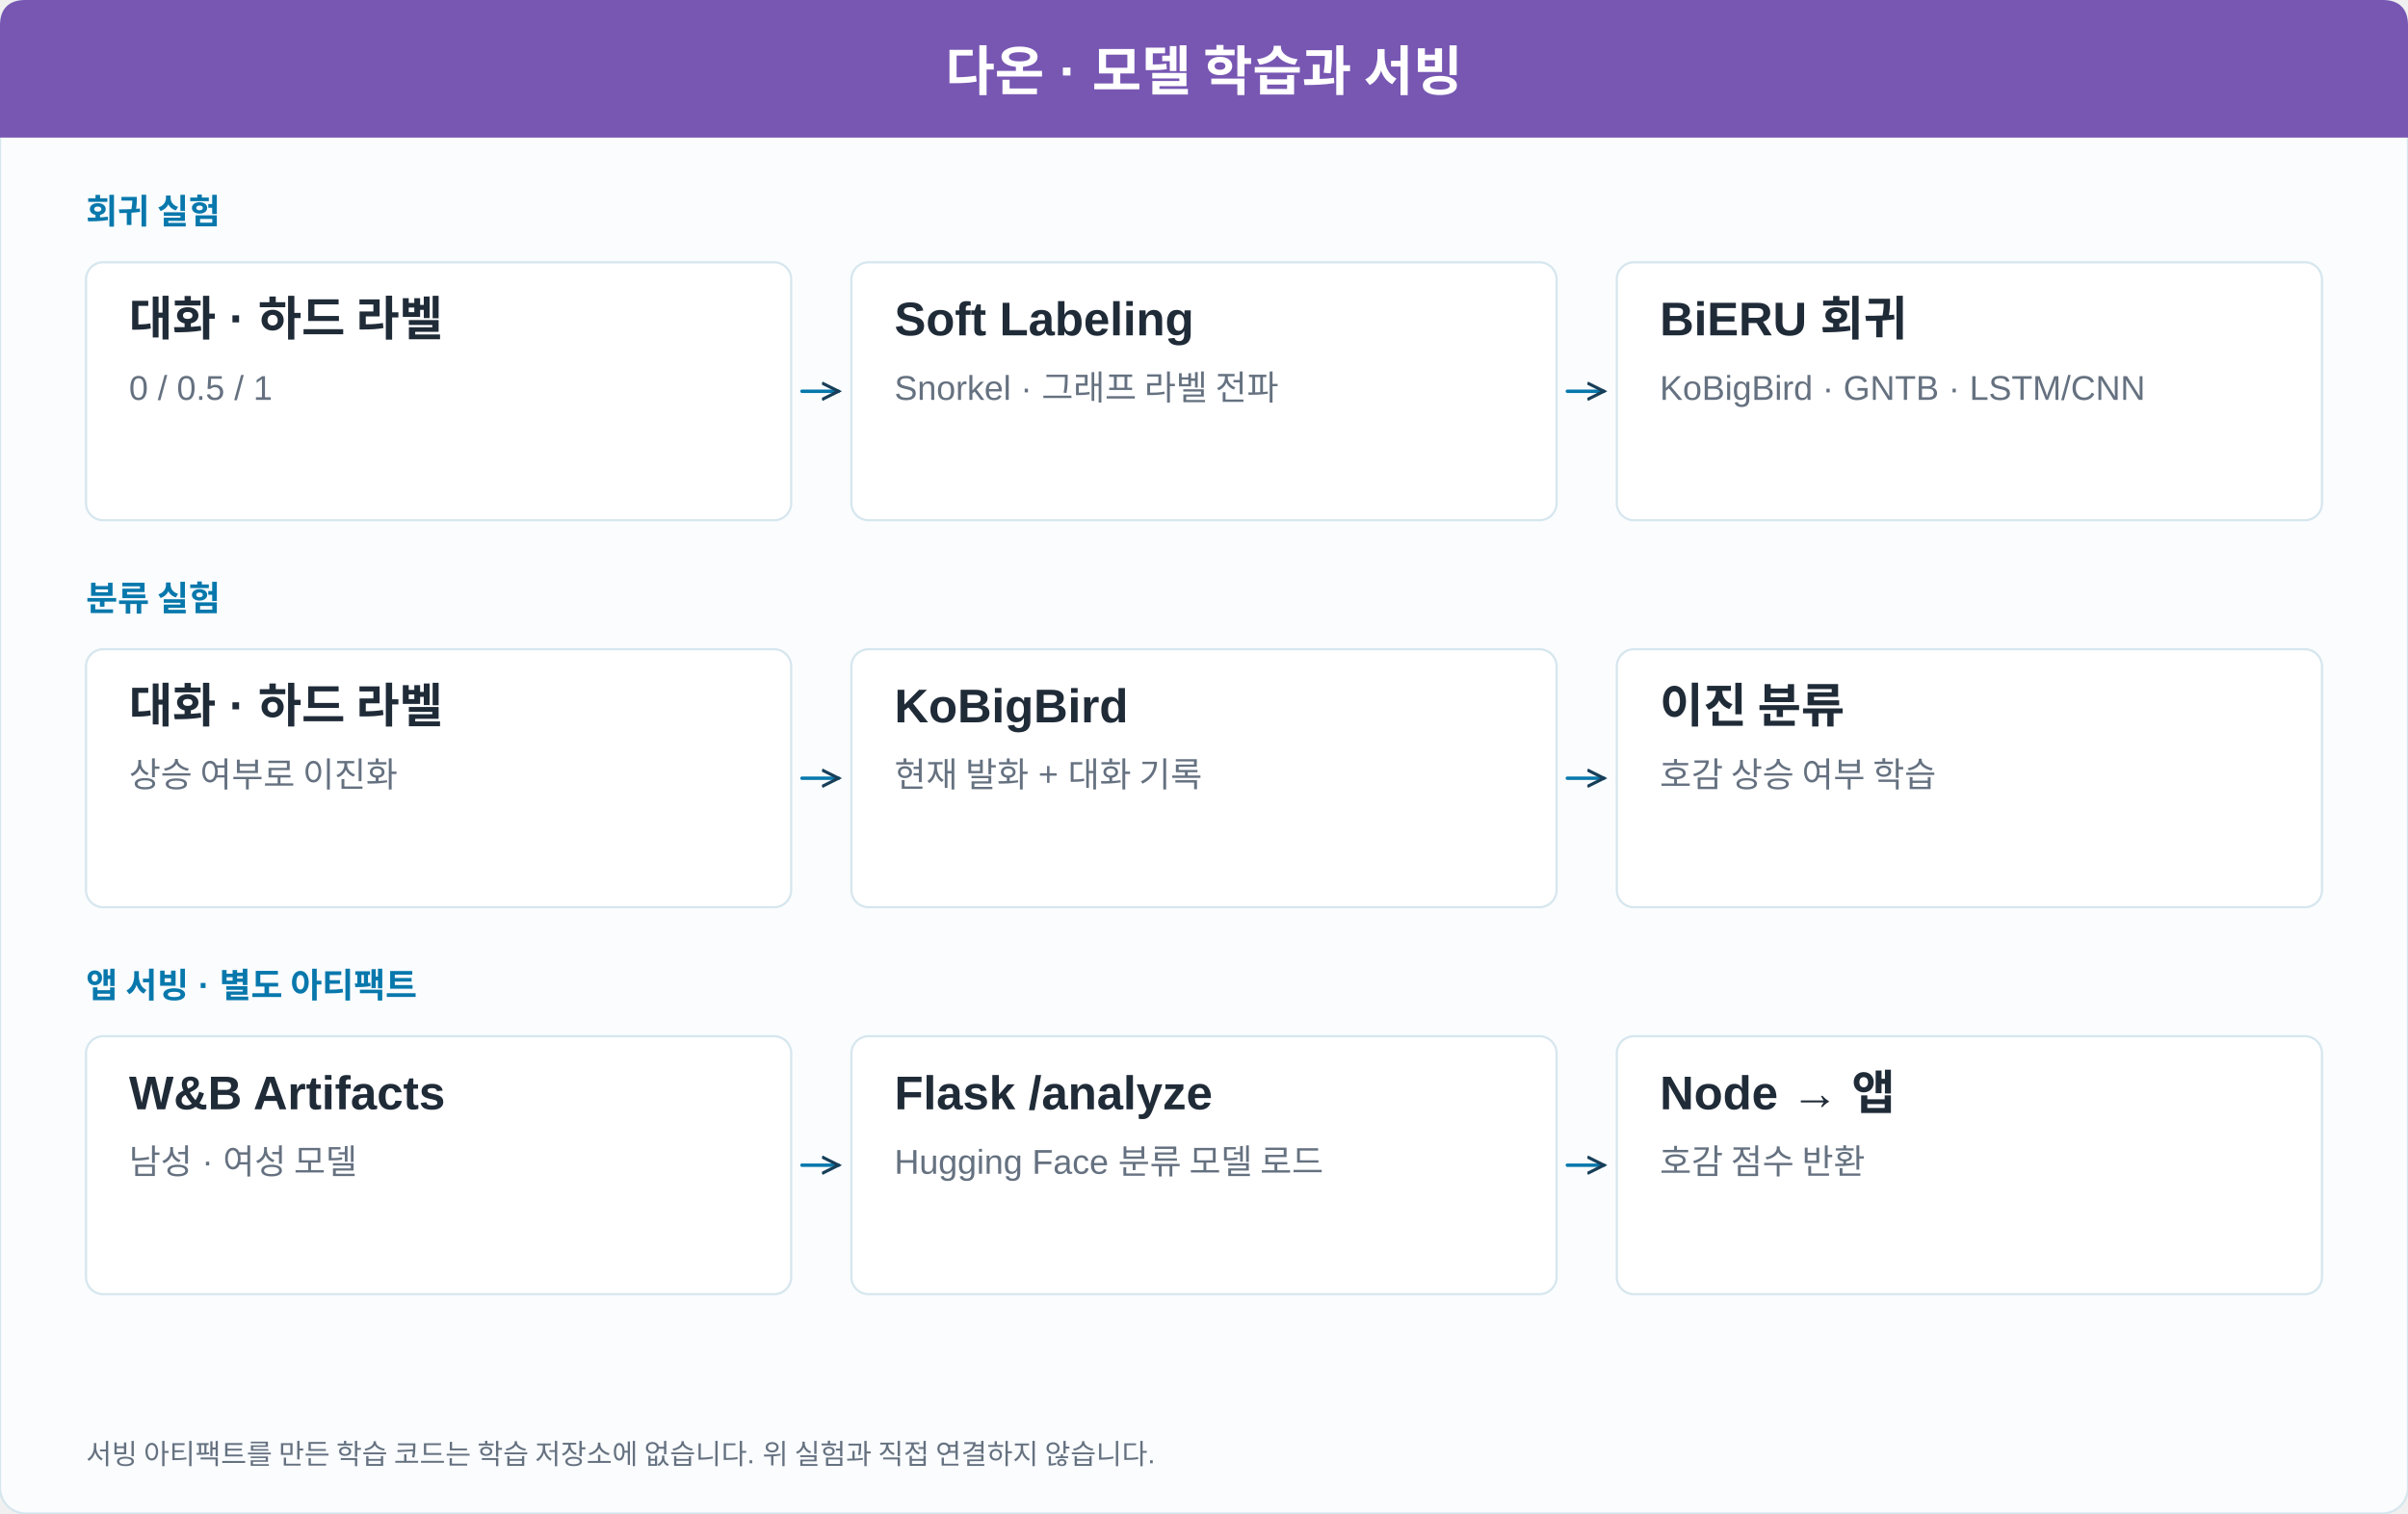
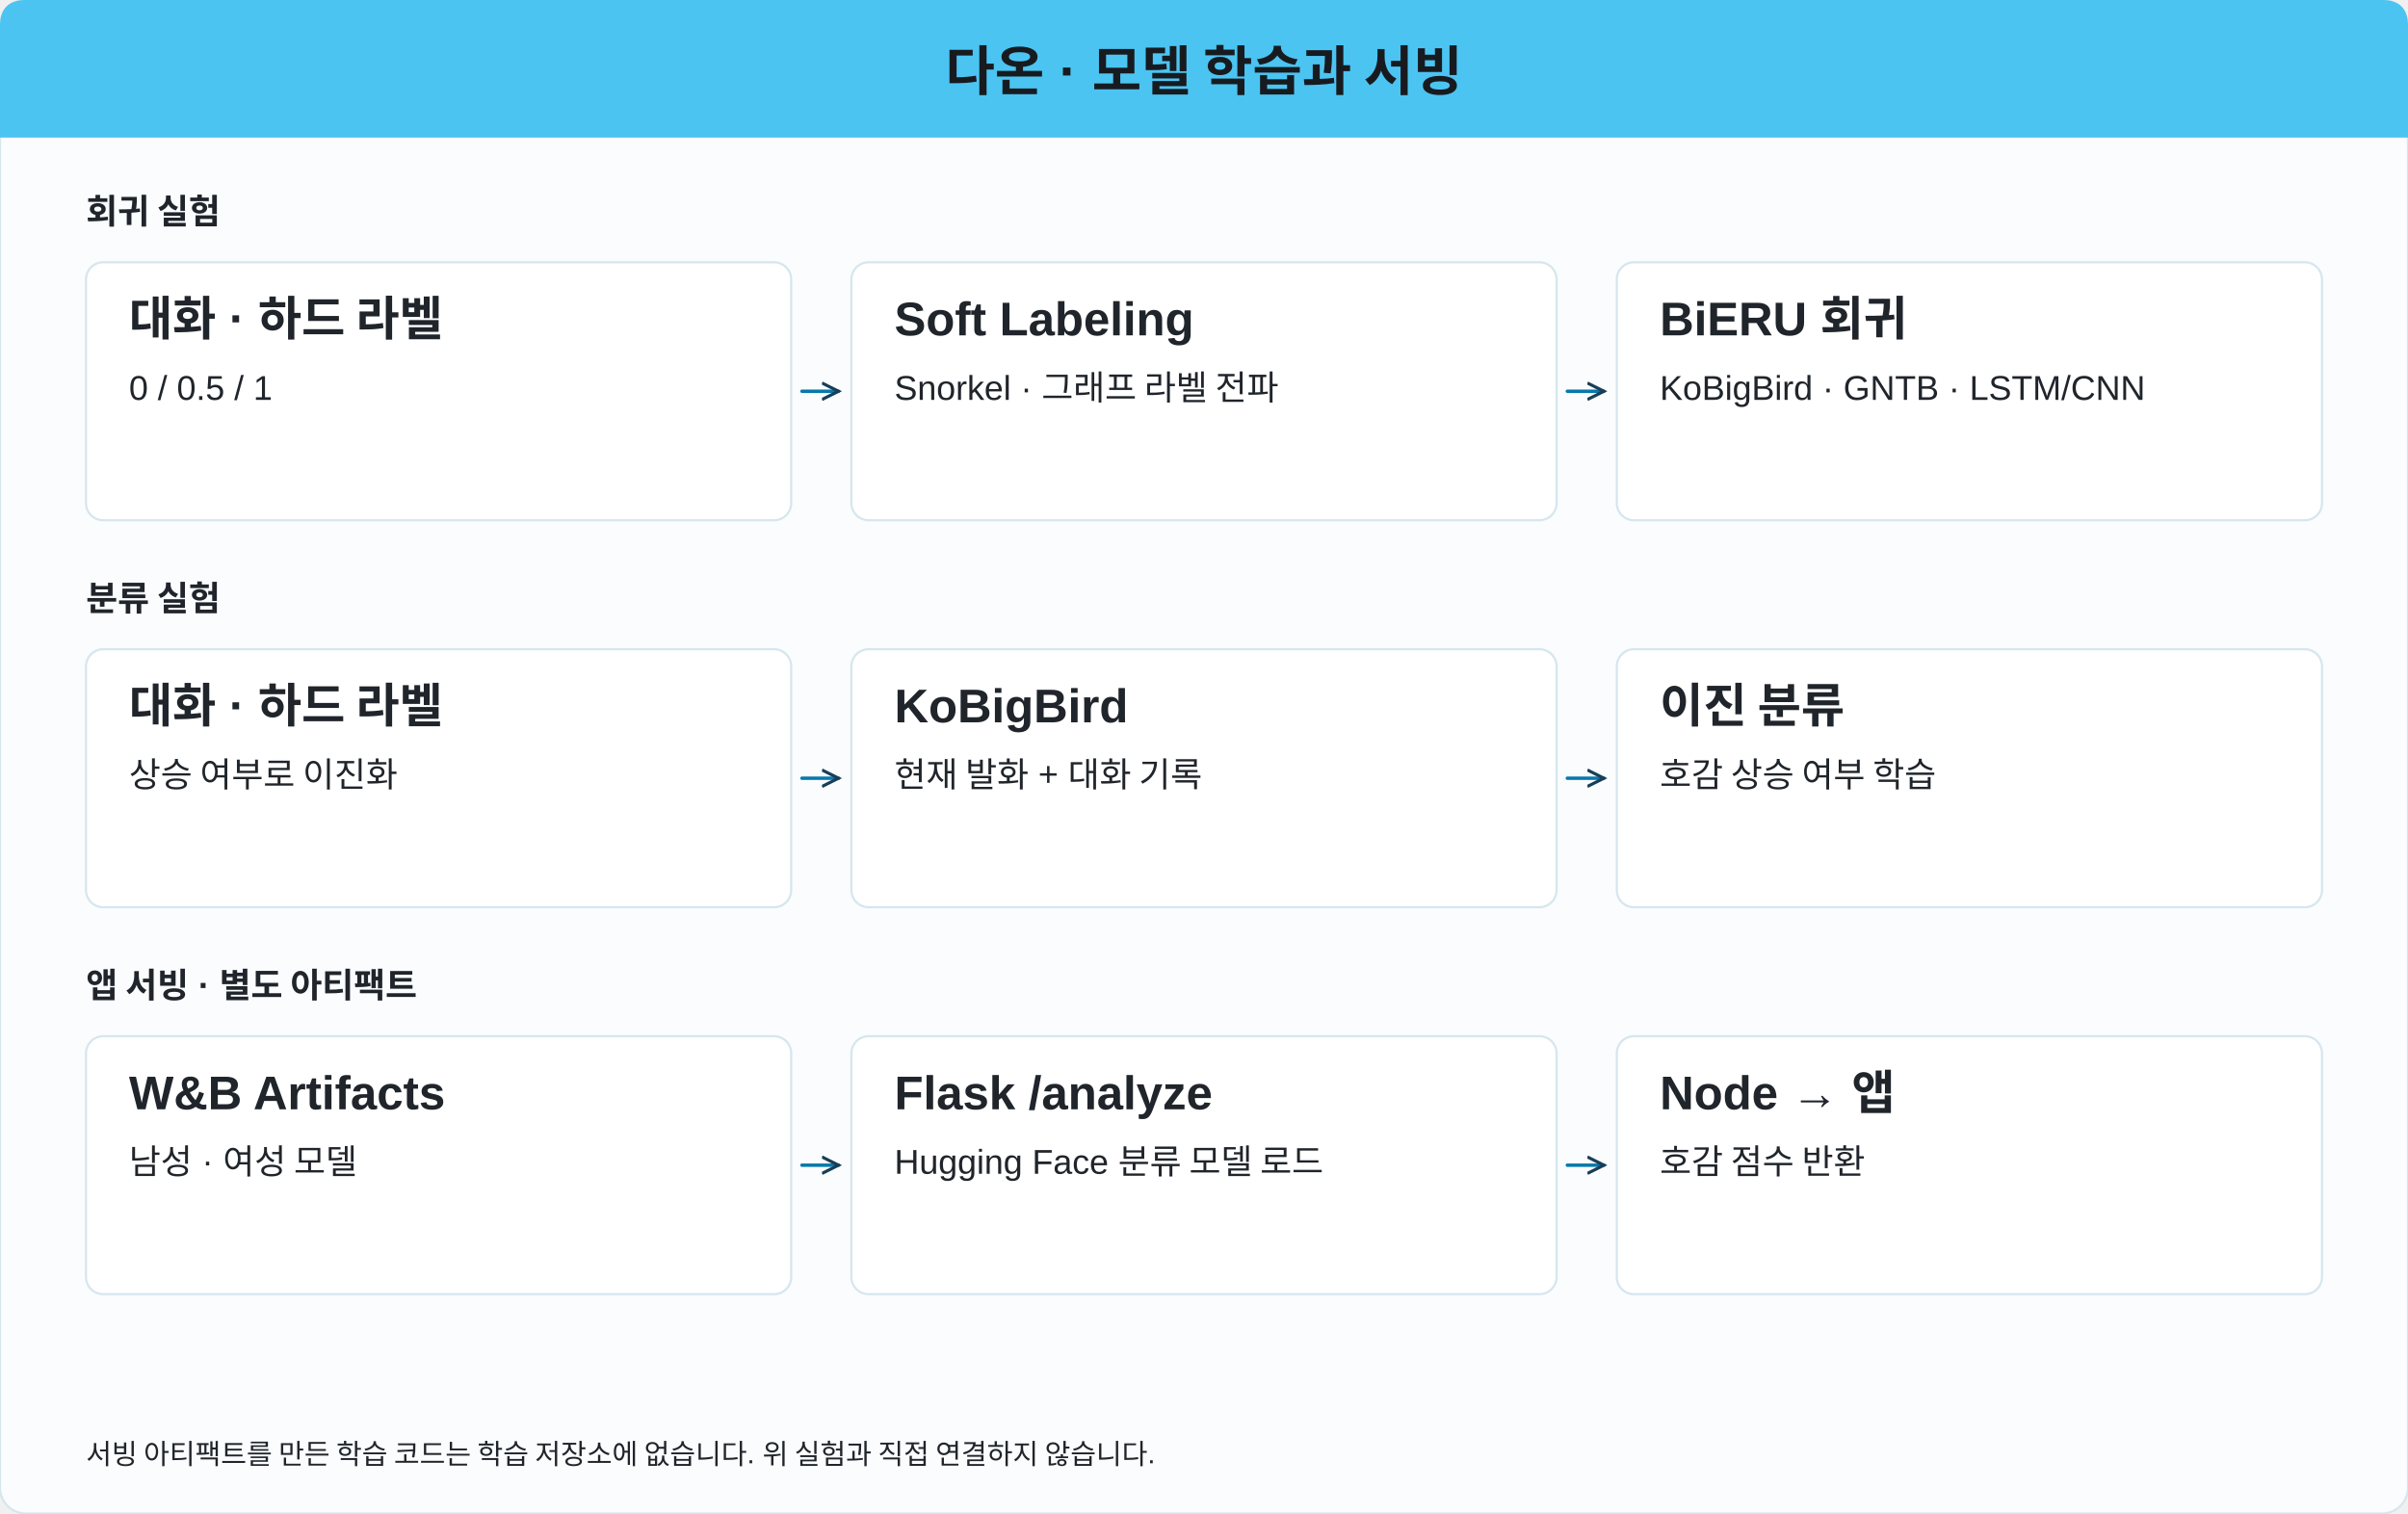
<svg xmlns="http://www.w3.org/2000/svg" width="1120" height="704" viewBox="0 0 1120 704" role="img" aria-labelledby="title desc" font-family="Segoe UI, Malgun Gothic, Arial, sans-serif">
  <defs>
    <marker id="arrow" viewBox="0 0 10 10" refX="8" refY="5" markerWidth="6" markerHeight="6" orient="auto">
      <path d="M0 1 L8 5 L0 9" fill="none" stroke="#173E58" stroke-width="1.5" />
    </marker>
  </defs>
  <rect x="0" y="0" width="1120" height="704" rx="12" fill="#FAFCFE" stroke="#D6E6EE" />
-   <path d="M12 0 H1108 Q1120 0 1120 12 V64 H0 V12 Q0 0 12 0 Z" fill="#7757B2" />
-   <text x="560" text-anchor="middle" y="42" font-size="25" fill="#FFFFFF" font-weight="600">다온 · 모델 학습과 서빙</text>
+   <path d="M12 0 H1108 Q1120 0 1120 12 V64 H0 V12 Q0 0 12 0 Z" fill="#4BC4F2" />
+   <text x="560" text-anchor="middle" y="42" font-size="25" fill="#171B20" font-weight="600">다온 · 모델 학습과 서빙</text>
  <g transform="translate(0 -80)">
-     <text x="40" y="184" font-size="16" fill="#0878AC" font-weight="600">회귀 실험</text>
+     <text x="40" y="184" font-size="16" fill="#20252B" font-weight="600">회귀 실험</text>
    <rect x="40" y="202" width="328" height="120" rx="8" fill="#FFFFFF" stroke="#D6E6EE" />
-     <text x="60" y="236" font-size="22" fill="#202B38" font-weight="600">대화 · 하드 라벨</text>
-     <text x="60" y="266" font-size="16" fill="#657180" font-weight="400">0 / 0.5 / 1</text>
+     <text x="60" y="236" font-size="22" fill="#20252B" font-weight="600">대화 · 하드 라벨</text>
+     <text x="60" y="266" font-size="16" fill="#20252B" font-weight="500">0 / 0.5 / 1</text>
    <path d="M373 262 L390 262" fill="none" stroke="#0878AC" stroke-width="1.6" stroke-linecap="round" stroke-linejoin="round" marker-end="url(#arrow)" />
    <rect x="396" y="202" width="328" height="120" rx="8" fill="#FFFFFF" stroke="#D6E6EE" />
-     <text x="416" y="236" font-size="22" fill="#202B38" font-weight="600">Soft Labeling</text>
-     <text x="416" y="266" font-size="16" fill="#657180" font-weight="400">Snorkel · 그래프 라벨 전파</text>
+     <text x="416" y="236" font-size="22" fill="#20252B" font-weight="600">Soft Labeling</text>
+     <text x="416" y="266" font-size="16" fill="#20252B" font-weight="500">Snorkel · 그래프 라벨 전파</text>
    <path d="M729 262 L746 262" fill="none" stroke="#0878AC" stroke-width="1.6" stroke-linecap="round" stroke-linejoin="round" marker-end="url(#arrow)" />
    <rect x="752" y="202" width="328" height="120" rx="8" fill="#FFFFFF" stroke="#D6E6EE" />
-     <text x="772" y="236" font-size="22" fill="#202B38" font-weight="600">BiERU 회귀</text>
-     <text x="772" y="266" font-size="16" fill="#657180" font-weight="400">KoBigBird · GNTB · LSTM/CNN</text>
-     <text x="40" y="364" font-size="16" fill="#0878AC" font-weight="600">분류 실험</text>
+     <text x="772" y="236" font-size="22" fill="#20252B" font-weight="600">BiERU 회귀</text>
+     <text x="772" y="266" font-size="16" fill="#20252B" font-weight="500">KoBigBird · GNTB · LSTM/CNN</text>
+     <text x="40" y="364" font-size="16" fill="#20252B" font-weight="600">분류 실험</text>
    <rect x="40" y="382" width="328" height="120" rx="8" fill="#FFFFFF" stroke="#D6E6EE" />
-     <text x="60" y="416" font-size="22" fill="#202B38" font-weight="600">대화 · 하드 라벨</text>
-     <text x="60" y="446" font-size="16" fill="#657180" font-weight="400">상승 여부로 이진화</text>
+     <text x="60" y="416" font-size="22" fill="#20252B" font-weight="600">대화 · 하드 라벨</text>
+     <text x="60" y="446" font-size="16" fill="#20252B" font-weight="500">상승 여부로 이진화</text>
    <path d="M373 442 L390 442" fill="none" stroke="#0878AC" stroke-width="1.6" stroke-linecap="round" stroke-linejoin="round" marker-end="url(#arrow)" />
    <rect x="396" y="382" width="328" height="120" rx="8" fill="#FFFFFF" stroke="#D6E6EE" />
-     <text x="416" y="416" font-size="22" fill="#202B38" font-weight="600">KoBigBird</text>
-     <text x="416" y="446" font-size="16" fill="#657180" font-weight="400">현재 발화 + 대화 기록</text>
+     <text x="416" y="416" font-size="22" fill="#20252B" font-weight="600">KoBigBird</text>
+     <text x="416" y="446" font-size="16" fill="#20252B" font-weight="500">현재 발화 + 대화 기록</text>
    <path d="M729 442 L746 442" fill="none" stroke="#0878AC" stroke-width="1.6" stroke-linecap="round" stroke-linejoin="round" marker-end="url(#arrow)" />
    <rect x="752" y="382" width="328" height="120" rx="8" fill="#FFFFFF" stroke="#D6E6EE" />
-     <text x="772" y="416" font-size="22" fill="#202B38" font-weight="600">이진 분류</text>
-     <text x="772" y="446" font-size="16" fill="#657180" font-weight="400">호감 상승 여부 학습</text>
-     <text x="40" y="544" font-size="16" fill="#0878AC" font-weight="600">앱 서빙 · 별도 아티팩트</text>
+     <text x="772" y="416" font-size="22" fill="#20252B" font-weight="600">이진 분류</text>
+     <text x="772" y="446" font-size="16" fill="#20252B" font-weight="500">호감 상승 여부 학습</text>
+     <text x="40" y="544" font-size="16" fill="#20252B" font-weight="600">앱 서빙 · 별도 아티팩트</text>
    <rect x="40" y="562" width="328" height="120" rx="8" fill="#FFFFFF" stroke="#D6E6EE" />
-     <text x="60" y="596" font-size="22" fill="#202B38" font-weight="600">W&amp;B Artifacts</text>
-     <text x="60" y="626" font-size="16" fill="#657180" font-weight="400">남성 · 여성 모델</text>
+     <text x="60" y="596" font-size="22" fill="#20252B" font-weight="600">W&amp;B Artifacts</text>
+     <text x="60" y="626" font-size="16" fill="#20252B" font-weight="500">남성 · 여성 모델</text>
    <path d="M373 622 L390 622" fill="none" stroke="#0878AC" stroke-width="1.6" stroke-linecap="round" stroke-linejoin="round" marker-end="url(#arrow)" />
    <rect x="396" y="562" width="328" height="120" rx="8" fill="#FFFFFF" stroke="#D6E6EE" />
-     <text x="416" y="596" font-size="22" fill="#202B38" font-weight="600">Flask /analyze</text>
-     <text x="416" y="626" font-size="16" fill="#657180" font-weight="400">Hugging Face 분류 모델 로드</text>
+     <text x="416" y="596" font-size="22" fill="#20252B" font-weight="600">Flask /analyze</text>
+     <text x="416" y="626" font-size="16" fill="#20252B" font-weight="500">Hugging Face 분류 모델 로드</text>
    <path d="M729 622 L746 622" fill="none" stroke="#0878AC" stroke-width="1.6" stroke-linecap="round" stroke-linejoin="round" marker-end="url(#arrow)" />
    <rect x="752" y="562" width="328" height="120" rx="8" fill="#FFFFFF" stroke="#D6E6EE" />
-     <text x="772" y="596" font-size="22" fill="#202B38" font-weight="600">Node → 앱</text>
-     <text x="772" y="626" font-size="16" fill="#657180" font-weight="400">호감 점수 반환</text>
-     <text x="40" y="761" font-size="13" fill="#657180" font-weight="400">서빙 아티팩트를 만든 학습 코드는 학습 저장소에 없습니다. 위 실험과 직접 연결하지 않습니다.</text>
+     <text x="772" y="596" font-size="22" fill="#20252B" font-weight="600">Node → 앱</text>
+     <text x="772" y="626" font-size="16" fill="#20252B" font-weight="500">호감 점수 반환</text>
+     <text x="40" y="761" font-size="13" fill="#20252B" font-weight="500">서빙 아티팩트를 만든 학습 코드는 학습 저장소에 없습니다. 위 실험과 직접 연결하지 않습니다.</text>
  </g>
</svg>
